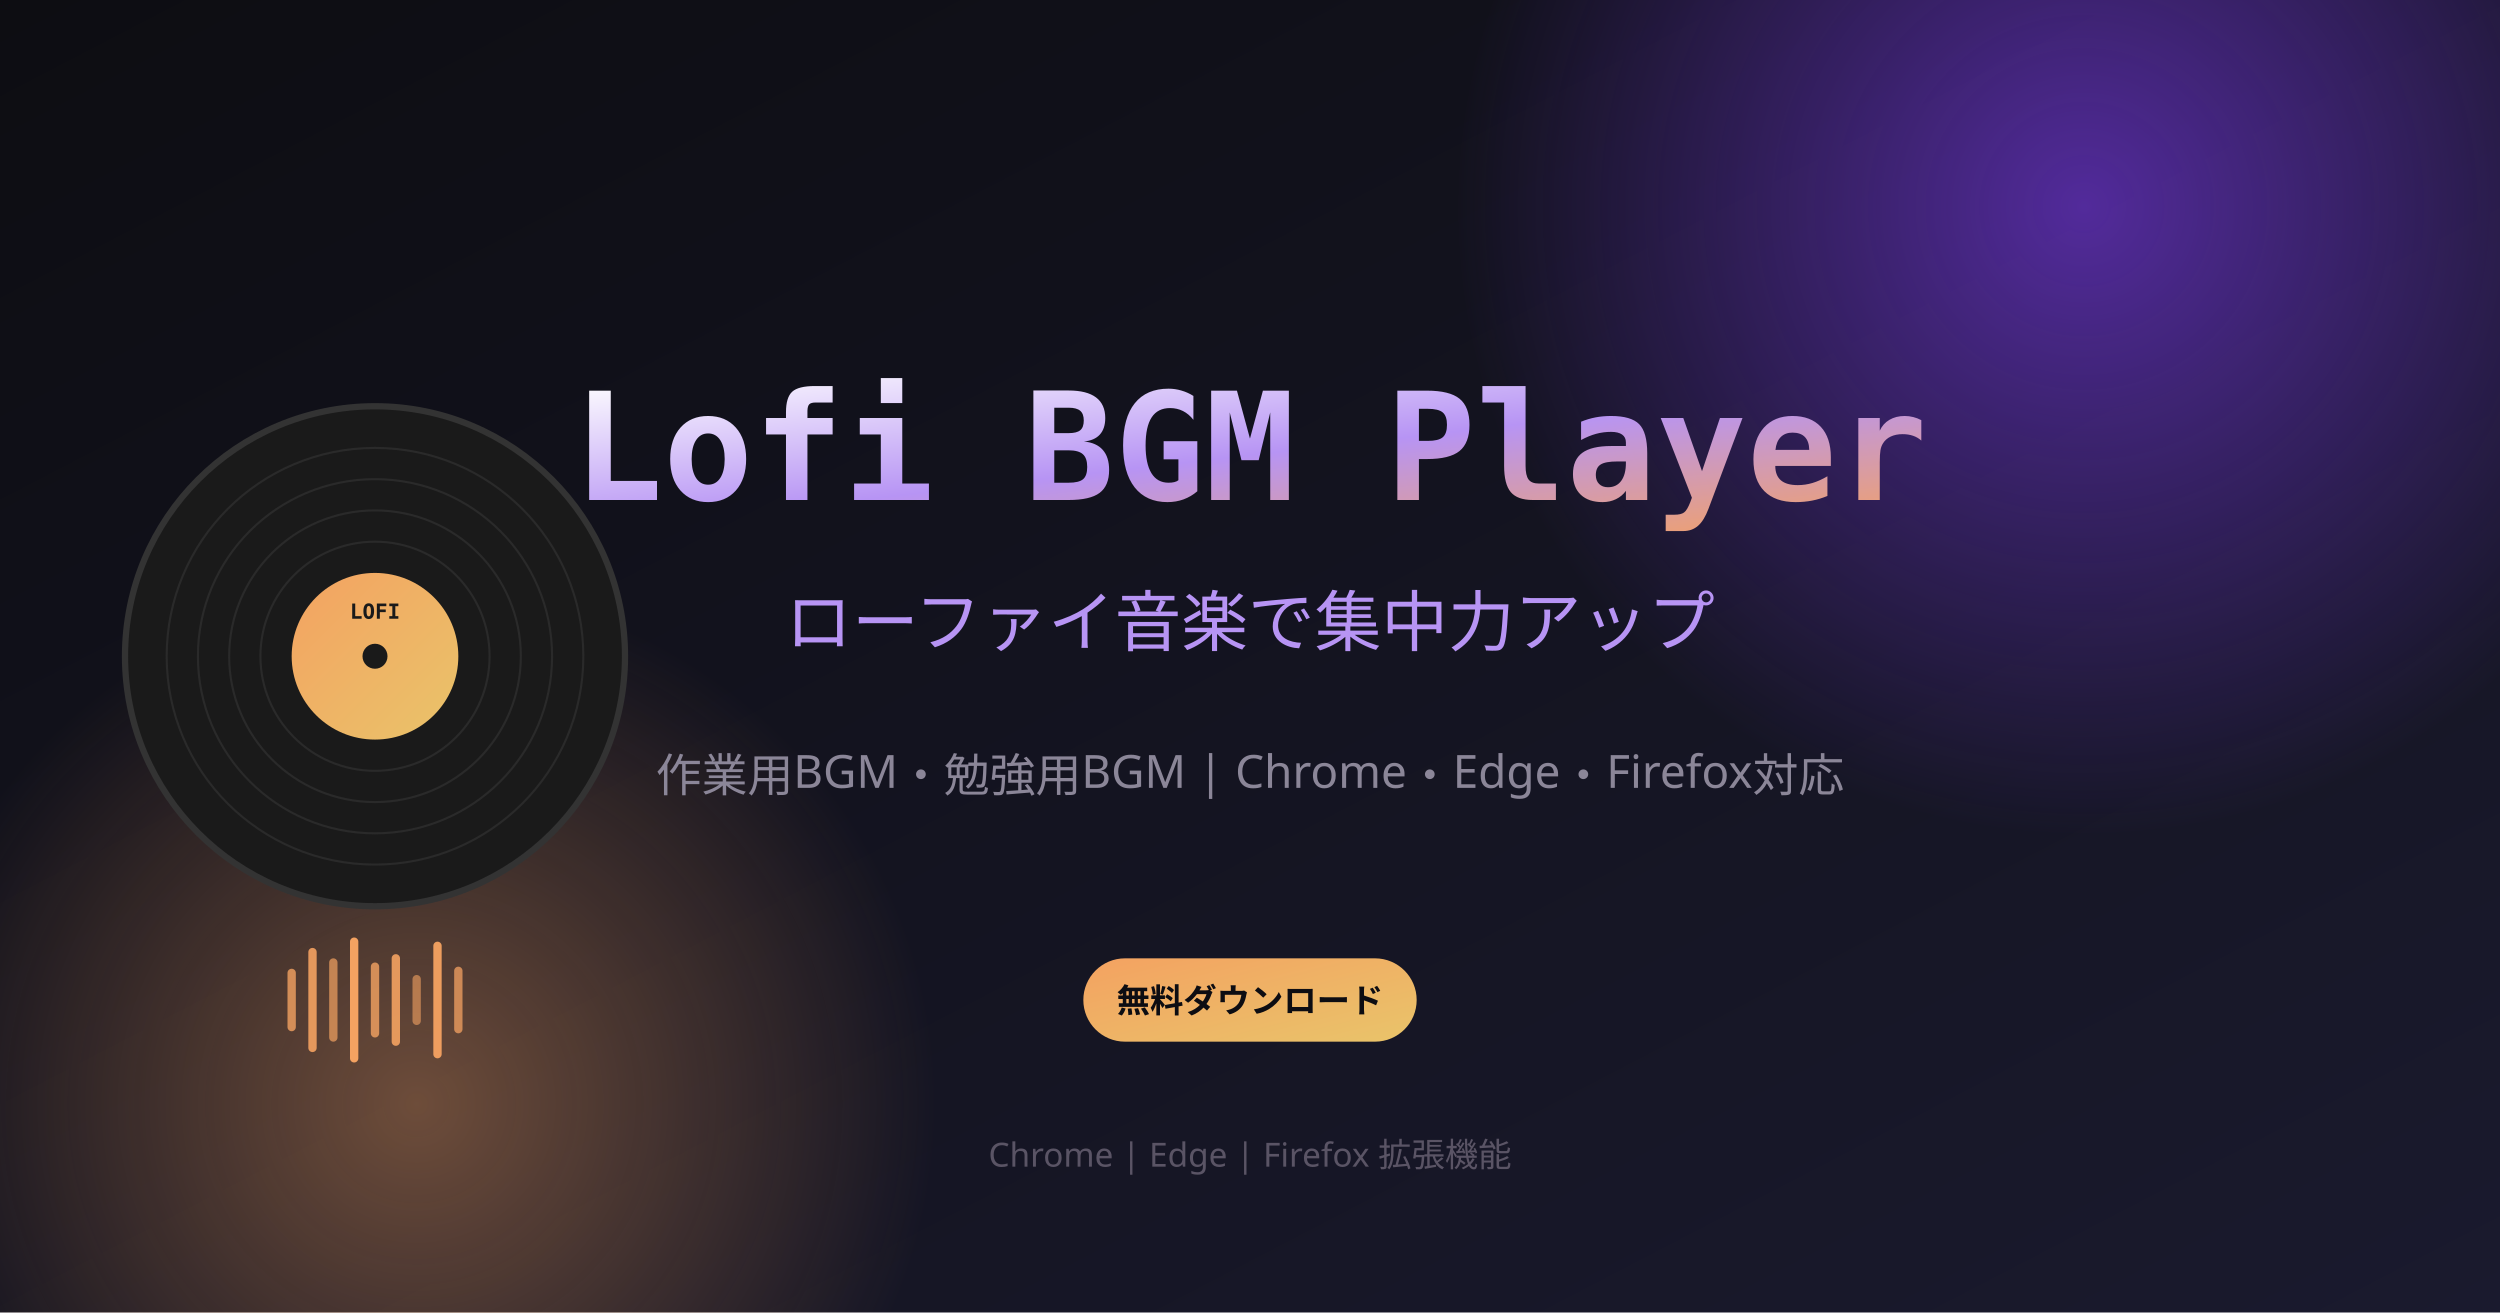
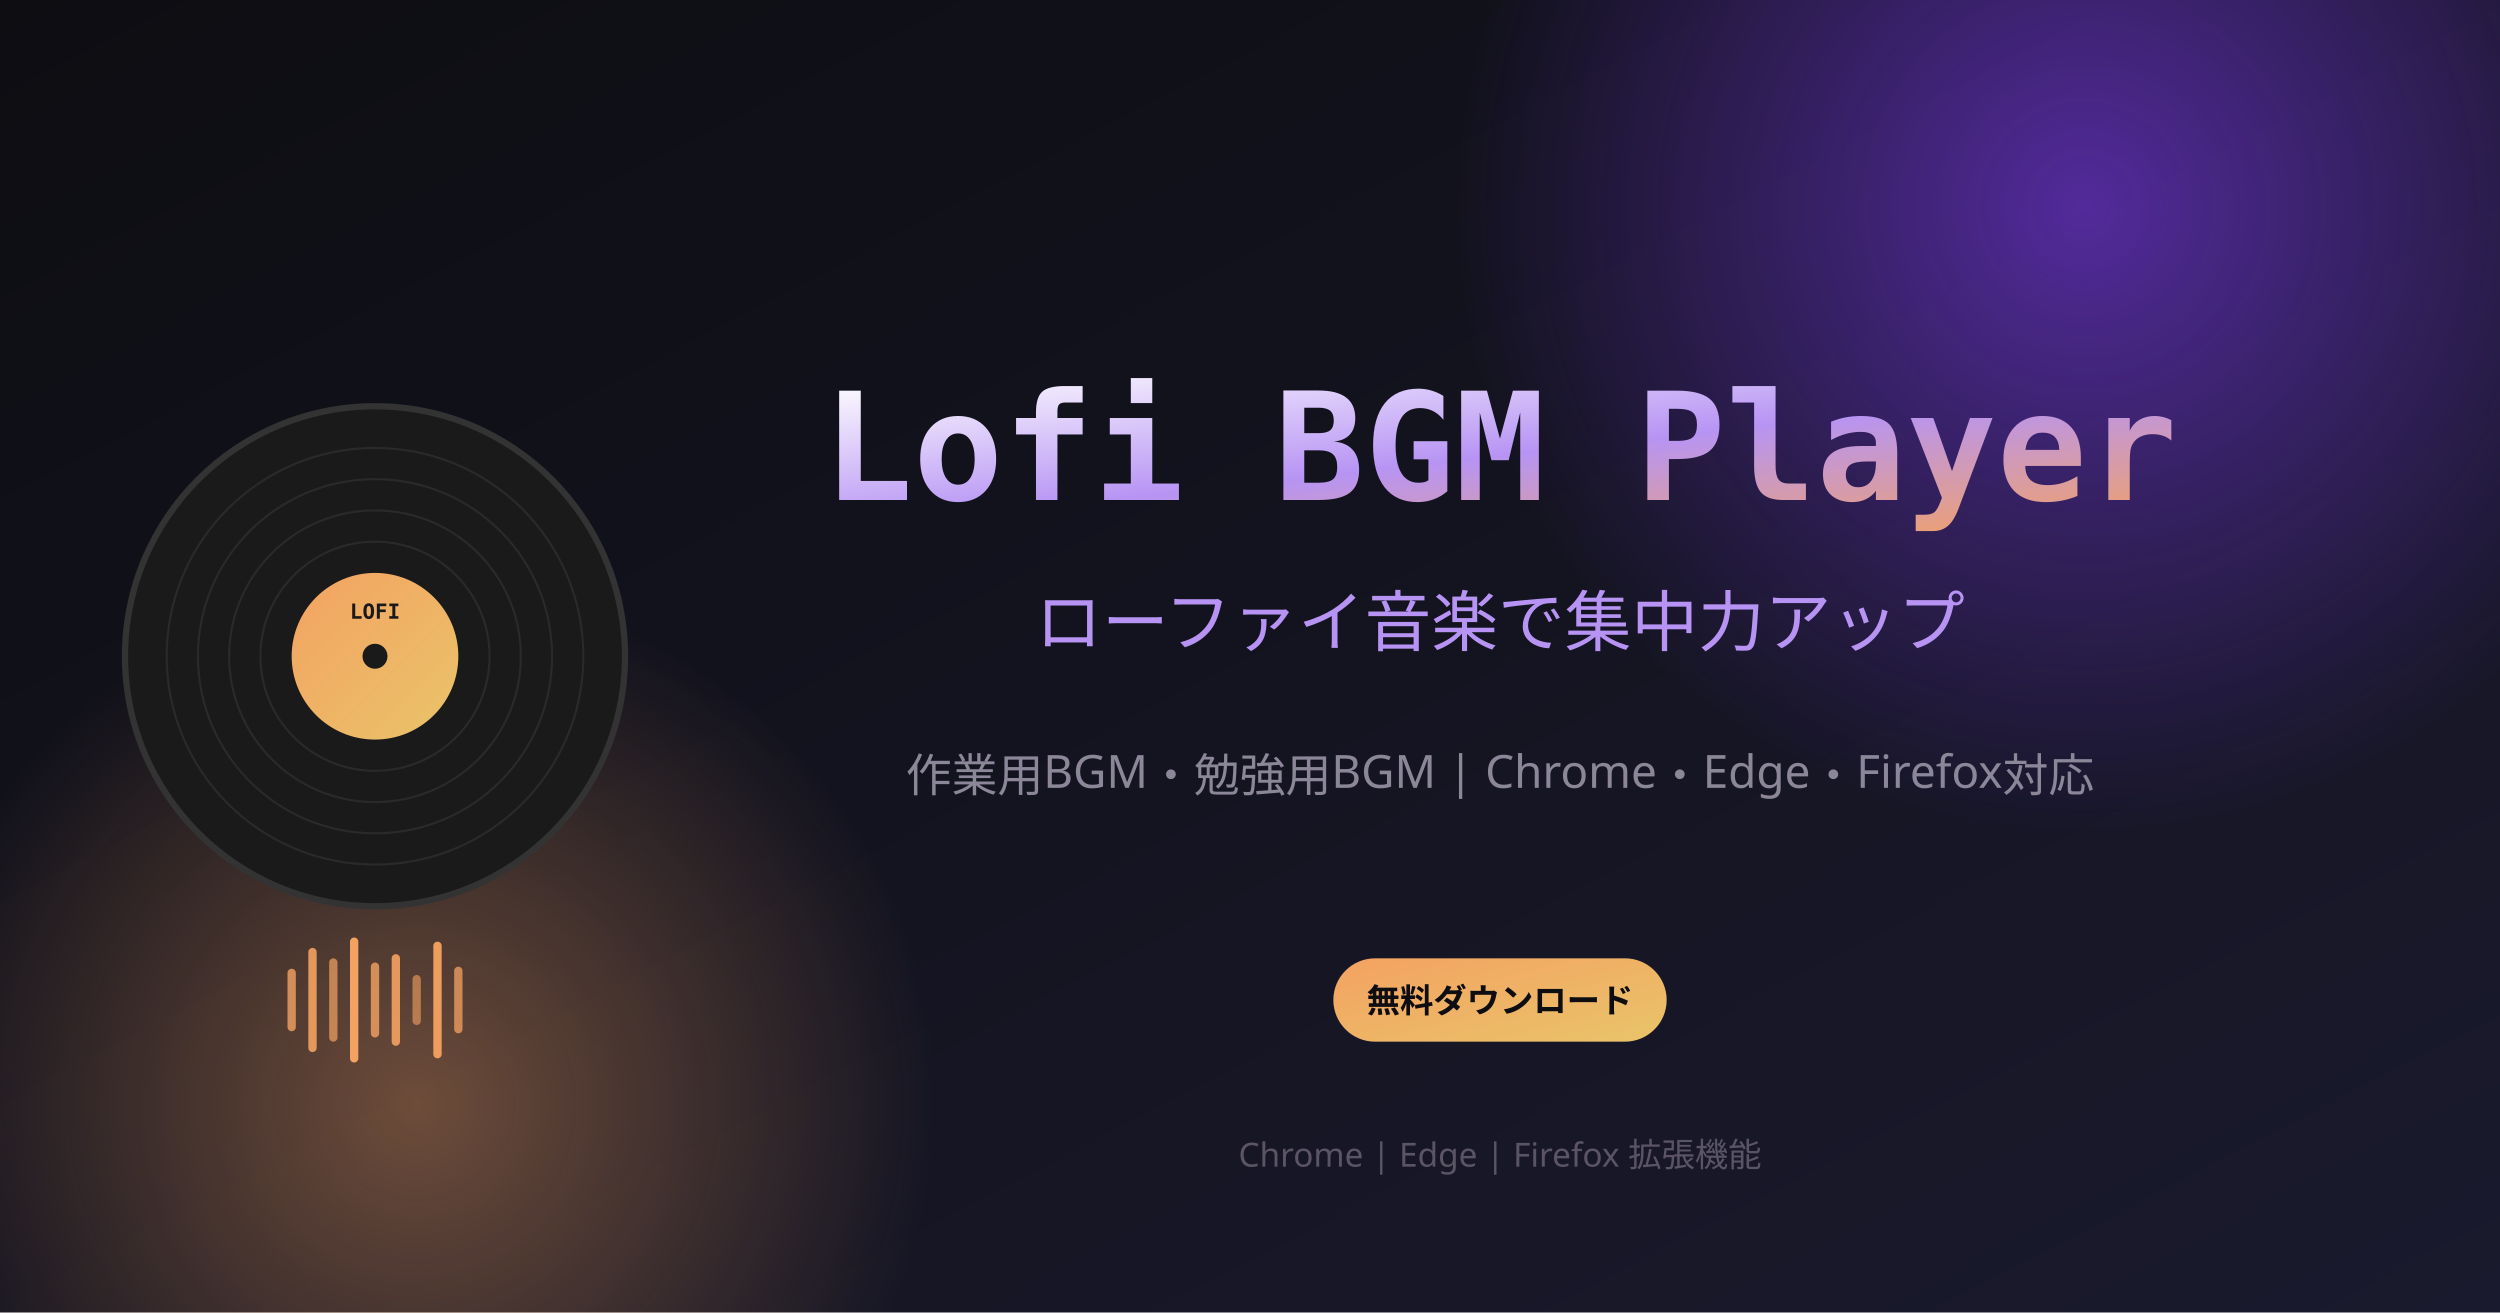
<svg xmlns="http://www.w3.org/2000/svg" width="1200" height="630" viewBox="0 0 1200 630">
  <defs>
    <linearGradient id="bgGradient" x1="0%" y1="0%" x2="100%" y2="100%">
      <stop offset="0%" style="stop-color:#0d0d12" />
      <stop offset="100%" style="stop-color:#1a1a2e" />
    </linearGradient>
    <linearGradient id="accentGradient" x1="0%" y1="0%" x2="100%" y2="100%">
      <stop offset="0%" style="stop-color:#f4a261" />
      <stop offset="100%" style="stop-color:#e9c46a" />
    </linearGradient>
    <linearGradient id="textGradient" x1="0%" y1="0%" x2="100%" y2="100%">
      <stop offset="0%" style="stop-color:#ffffff" />
      <stop offset="50%" style="stop-color:#b794f4" />
      <stop offset="100%" style="stop-color:#f4a261" />
    </linearGradient>
    <radialGradient id="purpleOrb" cx="50%" cy="50%" r="50%">
      <stop offset="0%" style="stop-color:#7c3aed;stop-opacity:0.6" />
      <stop offset="100%" style="stop-color:#7c3aed;stop-opacity:0" />
    </radialGradient>
    <radialGradient id="orangeOrb" cx="50%" cy="50%" r="50%">
      <stop offset="0%" style="stop-color:#f4a261;stop-opacity:0.4" />
      <stop offset="100%" style="stop-color:#f4a261;stop-opacity:0" />
    </radialGradient>
  </defs>
  <rect width="1200" height="630" fill="url(#bgGradient)" />
  <ellipse cx="1000" cy="100" rx="300" ry="300" fill="url(#purpleOrb)" />
  <ellipse cx="200" cy="530" rx="250" ry="250" fill="url(#orangeOrb)" />
  <g transform="translate(180, 315)">
    <circle cx="0" cy="0" r="120" fill="#1a1a1a" stroke="#333" stroke-width="3" />
    <circle cx="0" cy="0" r="100" fill="none" stroke="#2a2a2a" stroke-width="1" />
    <circle cx="0" cy="0" r="85" fill="none" stroke="#2a2a2a" stroke-width="1" />
    <circle cx="0" cy="0" r="70" fill="none" stroke="#2a2a2a" stroke-width="1" />
    <circle cx="0" cy="0" r="55" fill="none" stroke="#2a2a2a" stroke-width="1" />
    <circle cx="0" cy="0" r="40" fill="url(#accentGradient)" />
    <circle cx="0" cy="0" r="6" fill="#1a1a1a" />
    <text x="0" y="-18" font-family="monospace" font-size="10" font-weight="bold" fill="#1a1a1a" text-anchor="middle">LOFI</text>
  </g>
  <g transform="translate(138, 480)">
    <rect x="0" y="-15" width="4" height="30" rx="2" fill="#f4a261" opacity="0.8" />
    <rect x="10" y="-25" width="4" height="50" rx="2" fill="#f4a261" opacity="0.9" />
    <rect x="20" y="-20" width="4" height="40" rx="2" fill="#f4a261" opacity="0.7" />
    <rect x="30" y="-30" width="4" height="60" rx="2" fill="#f4a261" />
    <rect x="40" y="-18" width="4" height="36" rx="2" fill="#f4a261" opacity="0.8" />
    <rect x="50" y="-22" width="4" height="44" rx="2" fill="#f4a261" opacity="0.9" />
    <rect x="60" y="-12" width="4" height="24" rx="2" fill="#f4a261" opacity="0.6" />
    <rect x="70" y="-28" width="4" height="56" rx="2" fill="#f4a261" opacity="0.95" />
    <rect x="80" y="-16" width="4" height="32" rx="2" fill="#f4a261" opacity="0.75" />
  </g>
-   <text x="600" y="240" font-family="'Space Mono', monospace" font-size="72" font-weight="bold" fill="url(#textGradient)" text-anchor="middle">Lofi BGM Player</text>
-   <text x="600" y="310" font-family="'Zen Maru Gothic', sans-serif" font-size="32" fill="#b794f4" text-anchor="middle">ローファイ音楽で集中力アップ</text>
-   <text x="600" y="380" font-family="'Zen Maru Gothic', sans-serif" font-size="22" fill="#8b8698" text-anchor="middle">作業用BGM・勉強用BGM | Chrome・Edge・Firefox対応</text>
-   <g transform="translate(600, 480)">
+   <text x="720" y="240" font-family="'Space Mono', monospace" font-size="72" font-weight="bold" fill="url(#textGradient)" text-anchor="middle">Lofi BGM Player</text>
+   <text x="720" y="310" font-family="'Zen Maru Gothic', sans-serif" font-size="32" fill="#b794f4" text-anchor="middle">ローファイ音楽で集中力アップ</text>
+   <text x="720" y="380" font-family="'Zen Maru Gothic', sans-serif" font-size="22" fill="#8b8698" text-anchor="middle">作業用BGM・勉強用BGM | Chrome・Edge・Firefox対応</text>
+   <g transform="translate(720, 480)">
    <rect x="-80" y="-20" width="160" height="40" rx="20" fill="url(#accentGradient)" />
    <text x="0" y="6" font-family="'Space Mono', monospace" font-size="16" font-weight="bold" fill="#0d0d12" text-anchor="middle">無料ダウンロード</text>
  </g>
-   <g transform="translate(600, 560)" fill="#5a5465">
+   <g transform="translate(720, 560)" fill="#5a5465">
    <text x="0" y="0" font-family="'Zen Maru Gothic', sans-serif" font-size="16" text-anchor="middle">Chrome | Edge | Firefox 拡張機能</text>
  </g>
</svg>
